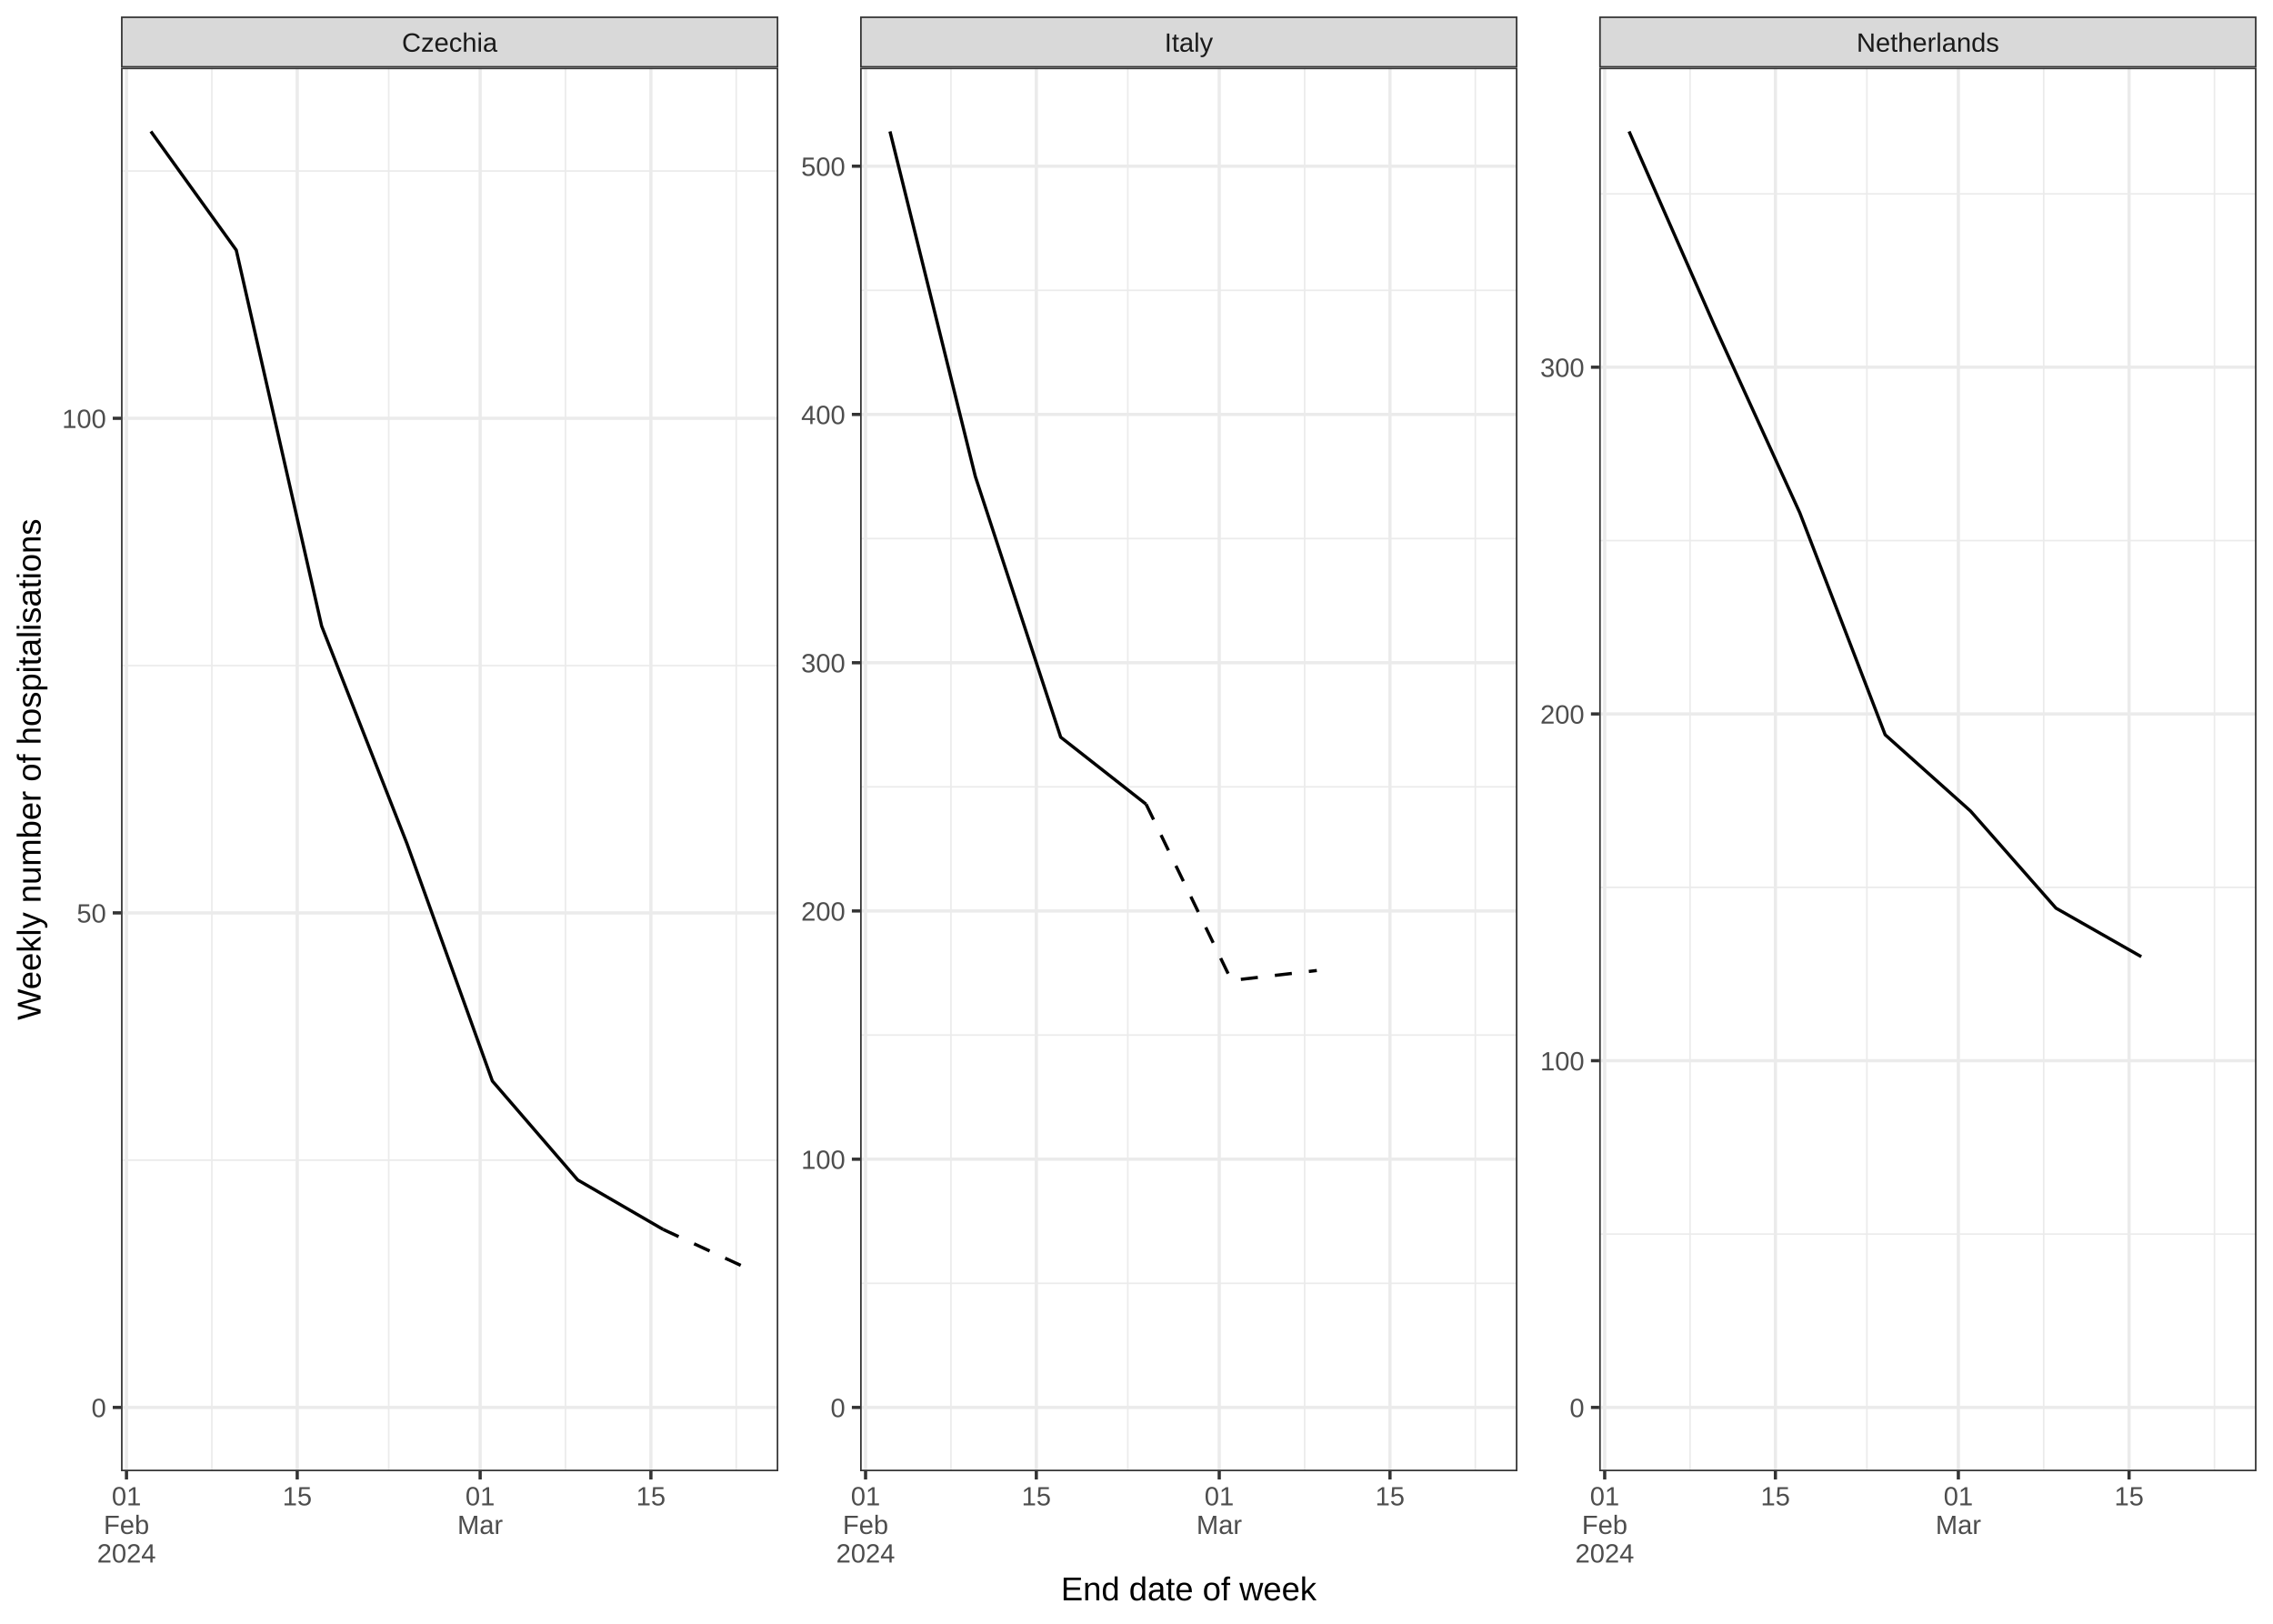
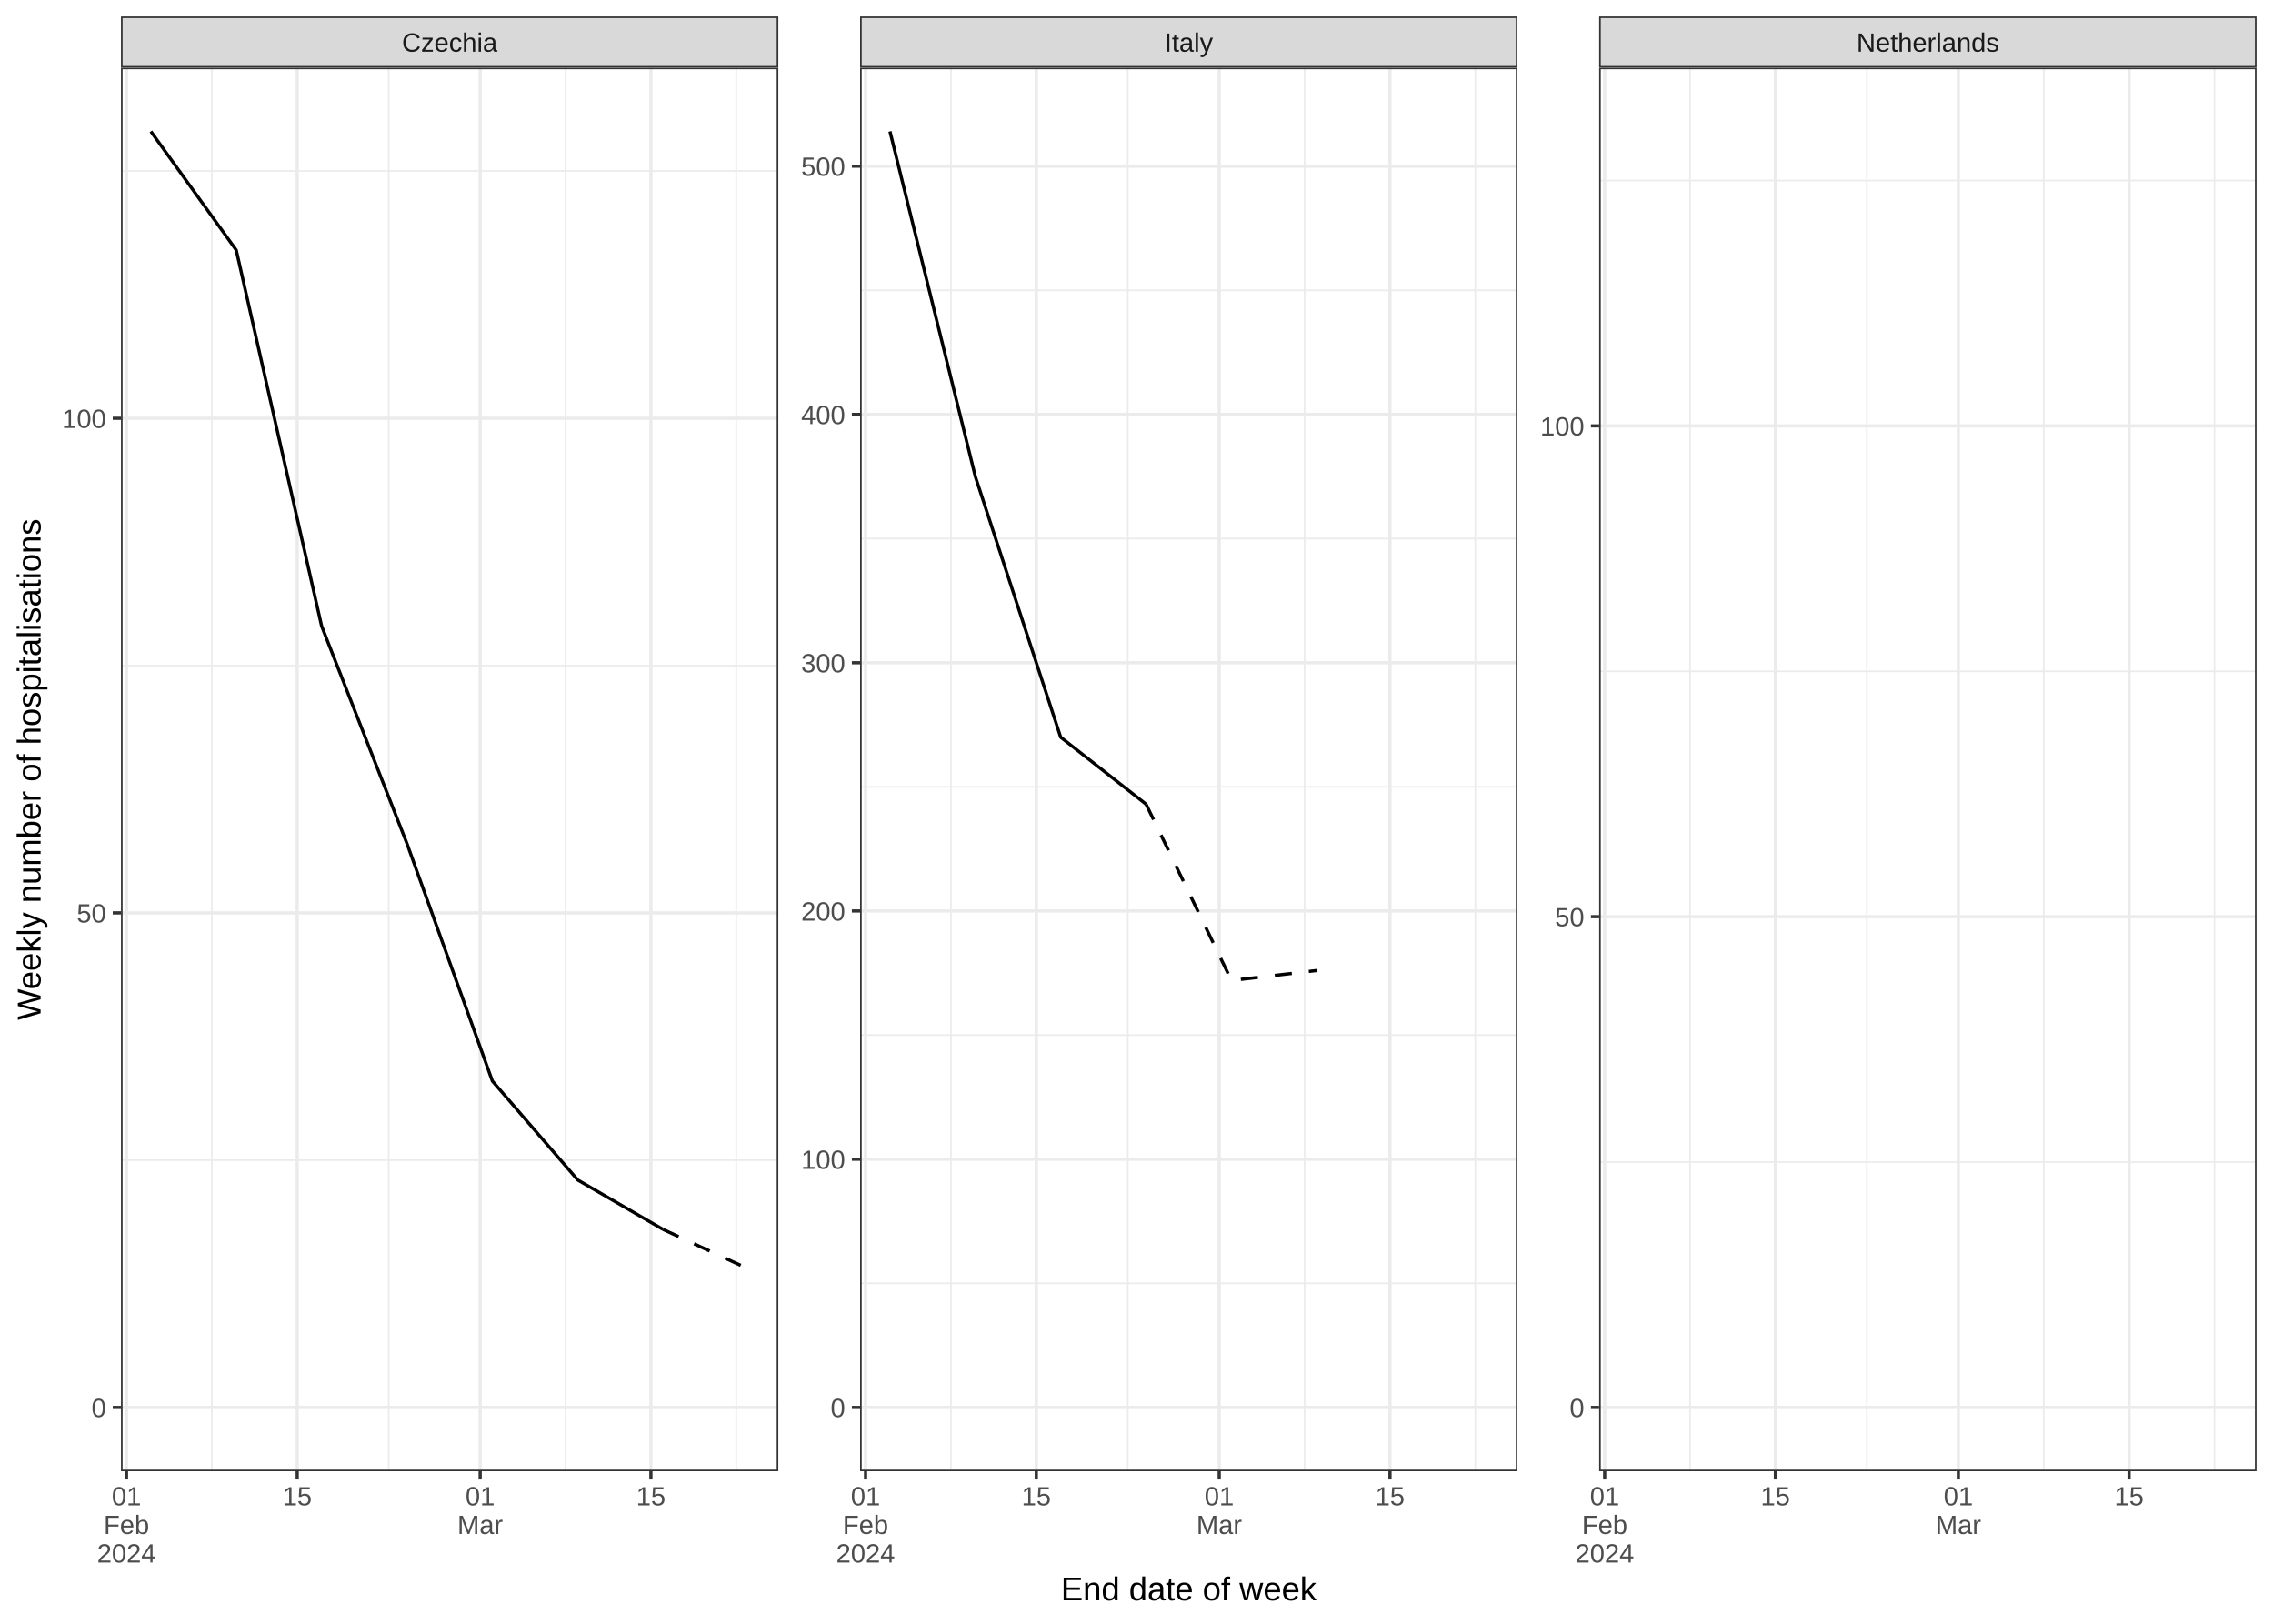
<svg xmlns="http://www.w3.org/2000/svg" class="svglite" width="756.00pt" height="540.00pt" viewBox="0 0 756.00 540.00">
  <defs>
    <style type="text/css">
    .svglite line, .svglite polyline, .svglite polygon, .svglite path, .svglite rect, .svglite circle {
      fill: none;
      stroke: #000000;
      stroke-linecap: round;
      stroke-linejoin: round;
      stroke-miterlimit: 10.00;
    }
    .svglite text {
      white-space: pre;
    }
  </style>
  </defs>
  <rect width="100%" height="100%" style="stroke: none; fill: #FFFFFF;" />
  <defs>
    <clipPath id="cpMC4wMHw3NTYuMDB8MC4wMHw1NDAuMDA=">
      <rect x="0.00" y="0.00" width="756.00" height="540.00" />
    </clipPath>
  </defs>
  <g clip-path="url(#cpMC4wMHw3NTYuMDB8MC4wMHw1NDAuMDA=)">
    <rect x="0" y="0.00" width="756.00" height="540.00" style="stroke-width: 1.07; stroke: #FFFFFF; fill: #FFFFFF;" />
  </g>
  <defs>
    <clipPath id="cpNDAuMjR8MjU4Ljg3fDIyLjQ5fDQ4OS4yOQ==">
      <rect x="40.24" y="22.49" width="218.63" height="466.80" />
    </clipPath>
  </defs>
  <g clip-path="url(#cpNDAuMjR8MjU4Ljg3fDIyLjQ5fDQ4OS4yOQ==)">
    <rect x="40.24" y="22.49" width="218.63" height="466.80" style="stroke-width: 1.07; stroke: none; fill: #FFFFFF;" />
    <polyline points="40.24,385.83 258.87,385.83 " style="stroke-width: 0.53; stroke: #EBEBEB; stroke-linecap: butt;" />
    <polyline points="40.24,221.35 258.87,221.35 " style="stroke-width: 0.53; stroke: #EBEBEB; stroke-linecap: butt;" />
    <polyline points="40.24,56.87 258.87,56.87 " style="stroke-width: 0.53; stroke: #EBEBEB; stroke-linecap: butt;" />
    <polyline points="70.46,489.29 70.46,22.49 " style="stroke-width: 0.53; stroke: #EBEBEB; stroke-linecap: butt;" />
    <polyline points="129.28,489.29 129.28,22.49 " style="stroke-width: 0.53; stroke: #EBEBEB; stroke-linecap: butt;" />
    <polyline points="188.09,489.29 188.09,22.49 " style="stroke-width: 0.53; stroke: #EBEBEB; stroke-linecap: butt;" />
    <polyline points="244.88,489.29 244.88,22.49 " style="stroke-width: 0.53; stroke: #EBEBEB; stroke-linecap: butt;" />
    <polyline points="40.24,468.07 258.87,468.07 " style="stroke-width: 1.07; stroke: #EBEBEB; stroke-linecap: butt;" />
    <polyline points="40.24,303.59 258.87,303.59 " style="stroke-width: 1.07; stroke: #EBEBEB; stroke-linecap: butt;" />
    <polyline points="40.24,139.11 258.87,139.11 " style="stroke-width: 1.07; stroke: #EBEBEB; stroke-linecap: butt;" />
    <polyline points="42.07,489.29 42.07,22.49 " style="stroke-width: 1.07; stroke: #EBEBEB; stroke-linecap: butt;" />
    <polyline points="98.86,489.29 98.86,22.49 " style="stroke-width: 1.07; stroke: #EBEBEB; stroke-linecap: butt;" />
    <polyline points="159.70,489.29 159.70,22.49 " style="stroke-width: 1.07; stroke: #EBEBEB; stroke-linecap: butt;" />
    <polyline points="216.49,489.29 216.49,22.49 " style="stroke-width: 1.07; stroke: #EBEBEB; stroke-linecap: butt;" />
    <polyline points="50.18,43.71 78.58,83.18 106.97,208.19 135.36,280.56 163.76,359.51 192.15,392.41 220.54,408.86 " style="stroke-width: 1.07; stroke-linecap: butt;" />
    <polyline points="220.54,408.86 248.94,422.01 " style="stroke-width: 1.07; stroke-dasharray: 5.69,5.69; stroke-linecap: butt;" />
    <rect x="40.24" y="22.49" width="218.63" height="466.80" style="stroke-width: 1.07; stroke: #333333;" />
  </g>
  <g clip-path="url(#cpMC4wMHw3NTYuMDB8MC4wMHw1NDAuMDA=)">
</g>
  <defs>
    <clipPath id="cpMjg2LjA3fDUwNC43MHwyMi40OXw0ODkuMjk=">
      <rect x="286.07" y="22.49" width="218.63" height="466.80" />
    </clipPath>
  </defs>
  <g clip-path="url(#cpMjg2LjA3fDUwNC43MHwyMi40OXw0ODkuMjk=)">
    <rect x="286.07" y="22.49" width="218.63" height="466.80" style="stroke-width: 1.07; stroke: none; fill: #FFFFFF;" />
    <polyline points="286.07,426.79 504.70,426.79 " style="stroke-width: 0.53; stroke: #EBEBEB; stroke-linecap: butt;" />
    <polyline points="286.07,344.23 504.70,344.23 " style="stroke-width: 0.53; stroke: #EBEBEB; stroke-linecap: butt;" />
    <polyline points="286.07,261.67 504.70,261.67 " style="stroke-width: 0.53; stroke: #EBEBEB; stroke-linecap: butt;" />
    <polyline points="286.07,179.11 504.70,179.11 " style="stroke-width: 0.53; stroke: #EBEBEB; stroke-linecap: butt;" />
    <polyline points="286.07,96.55 504.70,96.55 " style="stroke-width: 0.53; stroke: #EBEBEB; stroke-linecap: butt;" />
    <polyline points="316.29,489.29 316.29,22.49 " style="stroke-width: 0.53; stroke: #EBEBEB; stroke-linecap: butt;" />
    <polyline points="375.10,489.29 375.10,22.49 " style="stroke-width: 0.53; stroke: #EBEBEB; stroke-linecap: butt;" />
    <polyline points="433.92,489.29 433.92,22.49 " style="stroke-width: 0.53; stroke: #EBEBEB; stroke-linecap: butt;" />
    <polyline points="490.70,489.29 490.70,22.49 " style="stroke-width: 0.53; stroke: #EBEBEB; stroke-linecap: butt;" />
    <polyline points="286.07,468.07 504.70,468.07 " style="stroke-width: 1.07; stroke: #EBEBEB; stroke-linecap: butt;" />
    <polyline points="286.07,385.51 504.70,385.51 " style="stroke-width: 1.07; stroke: #EBEBEB; stroke-linecap: butt;" />
    <polyline points="286.07,302.95 504.70,302.95 " style="stroke-width: 1.07; stroke: #EBEBEB; stroke-linecap: butt;" />
    <polyline points="286.07,220.39 504.70,220.39 " style="stroke-width: 1.07; stroke: #EBEBEB; stroke-linecap: butt;" />
    <polyline points="286.07,137.83 504.70,137.83 " style="stroke-width: 1.07; stroke: #EBEBEB; stroke-linecap: butt;" />
    <polyline points="286.07,55.27 504.70,55.27 " style="stroke-width: 1.07; stroke: #EBEBEB; stroke-linecap: butt;" />
    <polyline points="287.89,489.29 287.89,22.49 " style="stroke-width: 1.07; stroke: #EBEBEB; stroke-linecap: butt;" />
    <polyline points="344.68,489.29 344.68,22.49 " style="stroke-width: 1.07; stroke: #EBEBEB; stroke-linecap: butt;" />
    <polyline points="405.52,489.29 405.52,22.49 " style="stroke-width: 1.07; stroke: #EBEBEB; stroke-linecap: butt;" />
    <polyline points="462.31,489.29 462.31,22.49 " style="stroke-width: 1.07; stroke: #EBEBEB; stroke-linecap: butt;" />
    <polyline points="296.01,43.71 324.40,158.47 352.79,245.16 381.19,267.45 " style="stroke-width: 1.07; stroke-linecap: butt;" />
    <polyline points="381.19,267.45 409.58,326.07 437.97,322.76 " style="stroke-width: 1.07; stroke-dasharray: 5.69,5.69; stroke-linecap: butt;" />
    <rect x="286.07" y="22.49" width="218.63" height="466.80" style="stroke-width: 1.07; stroke: #333333;" />
  </g>
  <g clip-path="url(#cpMC4wMHw3NTYuMDB8MC4wMHw1NDAuMDA=)">
</g>
  <defs>
    <clipPath id="cpNTMxLjg5fDc1MC41MnwyMi40OXw0ODkuMjk=">
      <rect x="531.89" y="22.49" width="218.63" height="466.80" />
    </clipPath>
  </defs>
  <g clip-path="url(#cpNTMxLjg5fDc1MC41MnwyMi40OXw0ODkuMjk=)">
    <rect x="531.89" y="22.49" width="218.63" height="466.80" style="stroke-width: 1.07; stroke: none; fill: #FFFFFF;" />
-     <polyline points="531.89,410.41 750.52,410.41 " style="stroke-width: 0.53; stroke: #EBEBEB; stroke-linecap: butt;" />
-     <polyline points="531.89,295.10 750.52,295.10 " style="stroke-width: 0.53; stroke: #EBEBEB; stroke-linecap: butt;" />
-     <polyline points="531.89,179.78 750.52,179.78 " style="stroke-width: 0.53; stroke: #EBEBEB; stroke-linecap: butt;" />
-     <polyline points="531.89,64.47 750.52,64.47 " style="stroke-width: 0.53; stroke: #EBEBEB; stroke-linecap: butt;" />
+     <polyline points="531.89,386.46 750.52,386.46 " style="stroke-width: 0.53; stroke: #EBEBEB; stroke-linecap: butt;" />
+     <polyline points="531.89,223.25 750.52,223.25 " style="stroke-width: 0.53; stroke: #EBEBEB; stroke-linecap: butt;" />
+     <polyline points="531.89,60.03 750.52,60.03 " style="stroke-width: 0.53; stroke: #EBEBEB; stroke-linecap: butt;" />
    <polyline points="562.11,489.29 562.11,22.49 " style="stroke-width: 0.53; stroke: #EBEBEB; stroke-linecap: butt;" />
    <polyline points="620.92,489.29 620.92,22.49 " style="stroke-width: 0.53; stroke: #EBEBEB; stroke-linecap: butt;" />
    <polyline points="679.74,489.29 679.74,22.49 " style="stroke-width: 0.53; stroke: #EBEBEB; stroke-linecap: butt;" />
    <polyline points="736.53,489.29 736.53,22.49 " style="stroke-width: 0.53; stroke: #EBEBEB; stroke-linecap: butt;" />
    <polyline points="531.89,468.07 750.52,468.07 " style="stroke-width: 1.07; stroke: #EBEBEB; stroke-linecap: butt;" />
-     <polyline points="531.89,352.75 750.52,352.75 " style="stroke-width: 1.07; stroke: #EBEBEB; stroke-linecap: butt;" />
-     <polyline points="531.89,237.44 750.52,237.44 " style="stroke-width: 1.07; stroke: #EBEBEB; stroke-linecap: butt;" />
-     <polyline points="531.89,122.12 750.52,122.12 " style="stroke-width: 1.07; stroke: #EBEBEB; stroke-linecap: butt;" />
+     <polyline points="531.89,304.85 750.52,304.85 " style="stroke-width: 1.07; stroke: #EBEBEB; stroke-linecap: butt;" />
+     <polyline points="531.89,141.64 750.52,141.64 " style="stroke-width: 1.07; stroke: #EBEBEB; stroke-linecap: butt;" />
    <polyline points="533.72,489.29 533.72,22.49 " style="stroke-width: 1.07; stroke: #EBEBEB; stroke-linecap: butt;" />
    <polyline points="590.50,489.29 590.50,22.49 " style="stroke-width: 1.07; stroke: #EBEBEB; stroke-linecap: butt;" />
    <polyline points="651.35,489.29 651.35,22.49 " style="stroke-width: 1.07; stroke: #EBEBEB; stroke-linecap: butt;" />
    <polyline points="708.13,489.29 708.13,22.49 " style="stroke-width: 1.07; stroke: #EBEBEB; stroke-linecap: butt;" />
-     <polyline points="541.83,43.71 570.22,108.29 598.62,170.56 627.01,244.36 655.40,269.73 683.80,302.01 712.19,318.16 " style="stroke-width: 1.07; stroke-linecap: butt;" />
    <rect x="531.89" y="22.49" width="218.63" height="466.80" style="stroke-width: 1.07; stroke: #333333;" />
  </g>
  <g clip-path="url(#cpMC4wMHw3NTYuMDB8MC4wMHw1NDAuMDA=)">
</g>
  <defs>
    <clipPath id="cpNDAuMjR8MjU4Ljg3fDUuNDh8MjIuNDk=">
      <rect x="40.24" y="5.48" width="218.63" height="17.01" />
    </clipPath>
  </defs>
  <g clip-path="url(#cpNDAuMjR8MjU4Ljg3fDUuNDh8MjIuNDk=)">
    <rect x="40.24" y="5.48" width="218.63" height="17.01" style="stroke-width: 1.07; stroke: #333333; fill: #D9D9D9;" />
    <text x="149.56" y="17.19" text-anchor="middle" style="font-size: 8.80px;fill: #1A1A1A; font-family: &quot;Liberation Sans&quot;;" textLength="34.42px" lengthAdjust="spacingAndGlyphs">Czechia</text>
  </g>
  <g clip-path="url(#cpMC4wMHw3NTYuMDB8MC4wMHw1NDAuMDA=)">
</g>
  <defs>
    <clipPath id="cpMjg2LjA3fDUwNC43MHw1LjQ4fDIyLjQ5">
      <rect x="286.07" y="5.48" width="218.63" height="17.01" />
    </clipPath>
  </defs>
  <g clip-path="url(#cpMjg2LjA3fDUwNC43MHw1LjQ4fDIyLjQ5)">
    <rect x="286.07" y="5.48" width="218.63" height="17.01" style="stroke-width: 1.07; stroke: #333333; fill: #D9D9D9;" />
    <text x="395.38" y="17.19" text-anchor="middle" style="font-size: 8.80px;fill: #1A1A1A; font-family: &quot;Liberation Sans&quot;;" textLength="19.09px" lengthAdjust="spacingAndGlyphs">Italy</text>
  </g>
  <g clip-path="url(#cpMC4wMHw3NTYuMDB8MC4wMHw1NDAuMDA=)">
</g>
  <defs>
    <clipPath id="cpNTMxLjg5fDc1MC41Mnw1LjQ4fDIyLjQ5">
      <rect x="531.89" y="5.48" width="218.63" height="17.01" />
    </clipPath>
  </defs>
  <g clip-path="url(#cpNTMxLjg5fDc1MC41Mnw1LjQ4fDIyLjQ5)">
    <rect x="531.89" y="5.48" width="218.63" height="17.01" style="stroke-width: 1.07; stroke: #333333; fill: #D9D9D9;" />
    <text x="641.21" y="17.19" text-anchor="middle" style="font-size: 8.80px;fill: #1A1A1A; font-family: &quot;Liberation Sans&quot;;" textLength="53.63px" lengthAdjust="spacingAndGlyphs">Netherlands</text>
  </g>
  <g clip-path="url(#cpMC4wMHw3NTYuMDB8MC4wMHw1NDAuMDA=)">
    <polyline points="42.07,492.03 42.07,489.29 " style="stroke-width: 1.07; stroke: #333333; stroke-linecap: butt;" />
    <polyline points="98.86,492.03 98.86,489.29 " style="stroke-width: 1.07; stroke: #333333; stroke-linecap: butt;" />
    <polyline points="159.70,492.03 159.70,489.29 " style="stroke-width: 1.07; stroke: #333333; stroke-linecap: butt;" />
    <polyline points="216.49,492.03 216.49,489.29 " style="stroke-width: 1.07; stroke: #333333; stroke-linecap: butt;" />
    <text x="42.07" y="500.63" text-anchor="middle" style="font-size: 8.80px;fill: #4D4D4D; font-family: &quot;Liberation Sans&quot;;" textLength="11.19px" lengthAdjust="spacingAndGlyphs">01</text>
    <text x="42.07" y="510.14" text-anchor="middle" style="font-size: 8.80px;fill: #4D4D4D; font-family: &quot;Liberation Sans&quot;;" textLength="15.58px" lengthAdjust="spacingAndGlyphs">Feb</text>
    <text x="42.07" y="519.64" text-anchor="middle" style="font-size: 8.80px;fill: #4D4D4D; font-family: &quot;Liberation Sans&quot;;" textLength="22.38px" lengthAdjust="spacingAndGlyphs">2024</text>
    <text x="98.86" y="500.63" text-anchor="middle" style="font-size: 8.80px;fill: #4D4D4D; font-family: &quot;Liberation Sans&quot;;" textLength="11.19px" lengthAdjust="spacingAndGlyphs">15</text>
    <text x="159.70" y="500.63" text-anchor="middle" style="font-size: 8.80px;fill: #4D4D4D; font-family: &quot;Liberation Sans&quot;;" textLength="11.19px" lengthAdjust="spacingAndGlyphs">01</text>
    <text x="159.70" y="510.14" text-anchor="middle" style="font-size: 8.80px;fill: #4D4D4D; font-family: &quot;Liberation Sans&quot;;" textLength="16.60px" lengthAdjust="spacingAndGlyphs">Mar</text>
    <text x="216.49" y="500.63" text-anchor="middle" style="font-size: 8.80px;fill: #4D4D4D; font-family: &quot;Liberation Sans&quot;;" textLength="11.19px" lengthAdjust="spacingAndGlyphs">15</text>
    <polyline points="287.89,492.03 287.89,489.29 " style="stroke-width: 1.07; stroke: #333333; stroke-linecap: butt;" />
    <polyline points="344.68,492.03 344.68,489.29 " style="stroke-width: 1.07; stroke: #333333; stroke-linecap: butt;" />
    <polyline points="405.52,492.03 405.52,489.29 " style="stroke-width: 1.07; stroke: #333333; stroke-linecap: butt;" />
    <polyline points="462.31,492.03 462.31,489.29 " style="stroke-width: 1.07; stroke: #333333; stroke-linecap: butt;" />
    <text x="287.89" y="500.63" text-anchor="middle" style="font-size: 8.80px;fill: #4D4D4D; font-family: &quot;Liberation Sans&quot;;" textLength="11.19px" lengthAdjust="spacingAndGlyphs">01</text>
    <text x="287.89" y="510.14" text-anchor="middle" style="font-size: 8.80px;fill: #4D4D4D; font-family: &quot;Liberation Sans&quot;;" textLength="15.58px" lengthAdjust="spacingAndGlyphs">Feb</text>
    <text x="287.89" y="519.64" text-anchor="middle" style="font-size: 8.80px;fill: #4D4D4D; font-family: &quot;Liberation Sans&quot;;" textLength="22.38px" lengthAdjust="spacingAndGlyphs">2024</text>
    <text x="344.68" y="500.63" text-anchor="middle" style="font-size: 8.80px;fill: #4D4D4D; font-family: &quot;Liberation Sans&quot;;" textLength="11.19px" lengthAdjust="spacingAndGlyphs">15</text>
    <text x="405.52" y="500.63" text-anchor="middle" style="font-size: 8.80px;fill: #4D4D4D; font-family: &quot;Liberation Sans&quot;;" textLength="11.19px" lengthAdjust="spacingAndGlyphs">01</text>
    <text x="405.52" y="510.14" text-anchor="middle" style="font-size: 8.80px;fill: #4D4D4D; font-family: &quot;Liberation Sans&quot;;" textLength="16.60px" lengthAdjust="spacingAndGlyphs">Mar</text>
    <text x="462.31" y="500.63" text-anchor="middle" style="font-size: 8.80px;fill: #4D4D4D; font-family: &quot;Liberation Sans&quot;;" textLength="11.19px" lengthAdjust="spacingAndGlyphs">15</text>
    <polyline points="533.72,492.03 533.72,489.29 " style="stroke-width: 1.07; stroke: #333333; stroke-linecap: butt;" />
    <polyline points="590.50,492.03 590.50,489.29 " style="stroke-width: 1.07; stroke: #333333; stroke-linecap: butt;" />
    <polyline points="651.35,492.03 651.35,489.29 " style="stroke-width: 1.07; stroke: #333333; stroke-linecap: butt;" />
    <polyline points="708.13,492.03 708.13,489.29 " style="stroke-width: 1.07; stroke: #333333; stroke-linecap: butt;" />
    <text x="533.72" y="500.63" text-anchor="middle" style="font-size: 8.80px;fill: #4D4D4D; font-family: &quot;Liberation Sans&quot;;" textLength="11.19px" lengthAdjust="spacingAndGlyphs">01</text>
    <text x="533.72" y="510.14" text-anchor="middle" style="font-size: 8.80px;fill: #4D4D4D; font-family: &quot;Liberation Sans&quot;;" textLength="15.58px" lengthAdjust="spacingAndGlyphs">Feb</text>
    <text x="533.72" y="519.64" text-anchor="middle" style="font-size: 8.80px;fill: #4D4D4D; font-family: &quot;Liberation Sans&quot;;" textLength="22.38px" lengthAdjust="spacingAndGlyphs">2024</text>
    <text x="590.50" y="500.63" text-anchor="middle" style="font-size: 8.80px;fill: #4D4D4D; font-family: &quot;Liberation Sans&quot;;" textLength="11.19px" lengthAdjust="spacingAndGlyphs">15</text>
    <text x="651.35" y="500.63" text-anchor="middle" style="font-size: 8.80px;fill: #4D4D4D; font-family: &quot;Liberation Sans&quot;;" textLength="11.19px" lengthAdjust="spacingAndGlyphs">01</text>
    <text x="651.35" y="510.14" text-anchor="middle" style="font-size: 8.80px;fill: #4D4D4D; font-family: &quot;Liberation Sans&quot;;" textLength="16.60px" lengthAdjust="spacingAndGlyphs">Mar</text>
    <text x="708.13" y="500.63" text-anchor="middle" style="font-size: 8.80px;fill: #4D4D4D; font-family: &quot;Liberation Sans&quot;;" textLength="11.19px" lengthAdjust="spacingAndGlyphs">15</text>
    <text x="526.96" y="471.28" text-anchor="end" style="font-size: 8.80px;fill: #4D4D4D; font-family: &quot;Liberation Sans&quot;;" textLength="5.59px" lengthAdjust="spacingAndGlyphs">0</text>
-     <text x="526.96" y="355.96" text-anchor="end" style="font-size: 8.80px;fill: #4D4D4D; font-family: &quot;Liberation Sans&quot;;" textLength="16.78px" lengthAdjust="spacingAndGlyphs">100</text>
-     <text x="526.96" y="240.65" text-anchor="end" style="font-size: 8.80px;fill: #4D4D4D; font-family: &quot;Liberation Sans&quot;;" textLength="16.78px" lengthAdjust="spacingAndGlyphs">200</text>
-     <text x="526.96" y="125.33" text-anchor="end" style="font-size: 8.80px;fill: #4D4D4D; font-family: &quot;Liberation Sans&quot;;" textLength="16.78px" lengthAdjust="spacingAndGlyphs">300</text>
+     <text x="526.96" y="308.06" text-anchor="end" style="font-size: 8.80px;fill: #4D4D4D; font-family: &quot;Liberation Sans&quot;;" textLength="11.19px" lengthAdjust="spacingAndGlyphs">50</text>
+     <text x="526.96" y="144.85" text-anchor="end" style="font-size: 8.80px;fill: #4D4D4D; font-family: &quot;Liberation Sans&quot;;" textLength="16.78px" lengthAdjust="spacingAndGlyphs">100</text>
    <polyline points="529.15,468.07 531.89,468.07 " style="stroke-width: 1.07; stroke: #333333; stroke-linecap: butt;" />
-     <polyline points="529.15,352.75 531.89,352.75 " style="stroke-width: 1.07; stroke: #333333; stroke-linecap: butt;" />
-     <polyline points="529.15,237.44 531.89,237.44 " style="stroke-width: 1.07; stroke: #333333; stroke-linecap: butt;" />
-     <polyline points="529.15,122.12 531.89,122.12 " style="stroke-width: 1.07; stroke: #333333; stroke-linecap: butt;" />
+     <polyline points="529.15,304.85 531.89,304.85 " style="stroke-width: 1.07; stroke: #333333; stroke-linecap: butt;" />
+     <polyline points="529.15,141.64 531.89,141.64 " style="stroke-width: 1.07; stroke: #333333; stroke-linecap: butt;" />
    <text x="281.14" y="471.28" text-anchor="end" style="font-size: 8.80px;fill: #4D4D4D; font-family: &quot;Liberation Sans&quot;;" textLength="5.59px" lengthAdjust="spacingAndGlyphs">0</text>
    <text x="281.14" y="388.72" text-anchor="end" style="font-size: 8.80px;fill: #4D4D4D; font-family: &quot;Liberation Sans&quot;;" textLength="16.78px" lengthAdjust="spacingAndGlyphs">100</text>
    <text x="281.14" y="306.16" text-anchor="end" style="font-size: 8.80px;fill: #4D4D4D; font-family: &quot;Liberation Sans&quot;;" textLength="16.78px" lengthAdjust="spacingAndGlyphs">200</text>
    <text x="281.14" y="223.60" text-anchor="end" style="font-size: 8.80px;fill: #4D4D4D; font-family: &quot;Liberation Sans&quot;;" textLength="16.78px" lengthAdjust="spacingAndGlyphs">300</text>
    <text x="281.14" y="141.04" text-anchor="end" style="font-size: 8.80px;fill: #4D4D4D; font-family: &quot;Liberation Sans&quot;;" textLength="16.78px" lengthAdjust="spacingAndGlyphs">400</text>
    <text x="281.14" y="58.47" text-anchor="end" style="font-size: 8.80px;fill: #4D4D4D; font-family: &quot;Liberation Sans&quot;;" textLength="16.78px" lengthAdjust="spacingAndGlyphs">500</text>
    <polyline points="283.33,468.07 286.07,468.07 " style="stroke-width: 1.07; stroke: #333333; stroke-linecap: butt;" />
    <polyline points="283.33,385.51 286.07,385.51 " style="stroke-width: 1.07; stroke: #333333; stroke-linecap: butt;" />
    <polyline points="283.33,302.95 286.07,302.95 " style="stroke-width: 1.07; stroke: #333333; stroke-linecap: butt;" />
    <polyline points="283.33,220.39 286.07,220.39 " style="stroke-width: 1.07; stroke: #333333; stroke-linecap: butt;" />
    <polyline points="283.33,137.83 286.07,137.83 " style="stroke-width: 1.07; stroke: #333333; stroke-linecap: butt;" />
    <polyline points="283.33,55.27 286.07,55.27 " style="stroke-width: 1.07; stroke: #333333; stroke-linecap: butt;" />
    <text x="35.31" y="471.28" text-anchor="end" style="font-size: 8.80px;fill: #4D4D4D; font-family: &quot;Liberation Sans&quot;;" textLength="5.59px" lengthAdjust="spacingAndGlyphs">0</text>
    <text x="35.31" y="306.80" text-anchor="end" style="font-size: 8.80px;fill: #4D4D4D; font-family: &quot;Liberation Sans&quot;;" textLength="11.19px" lengthAdjust="spacingAndGlyphs">50</text>
    <text x="35.31" y="142.32" text-anchor="end" style="font-size: 8.80px;fill: #4D4D4D; font-family: &quot;Liberation Sans&quot;;" textLength="16.78px" lengthAdjust="spacingAndGlyphs">100</text>
    <polyline points="37.50,468.07 40.24,468.07 " style="stroke-width: 1.07; stroke: #333333; stroke-linecap: butt;" />
    <polyline points="37.50,303.59 40.24,303.59 " style="stroke-width: 1.07; stroke: #333333; stroke-linecap: butt;" />
    <polyline points="37.50,139.11 40.24,139.11 " style="stroke-width: 1.07; stroke: #333333; stroke-linecap: butt;" />
    <text x="395.38" y="532.23" text-anchor="middle" style="font-size: 11.00px; font-family: &quot;Liberation Sans&quot;;" textLength="95.72px" lengthAdjust="spacingAndGlyphs">End date of week</text>
    <text transform="translate(13.50,255.89) rotate(-90)" text-anchor="middle" style="font-size: 11.00px; font-family: &quot;Liberation Sans&quot;;" textLength="189.66px" lengthAdjust="spacingAndGlyphs">Weekly number of hospitalisations</text>
  </g>
</svg>
